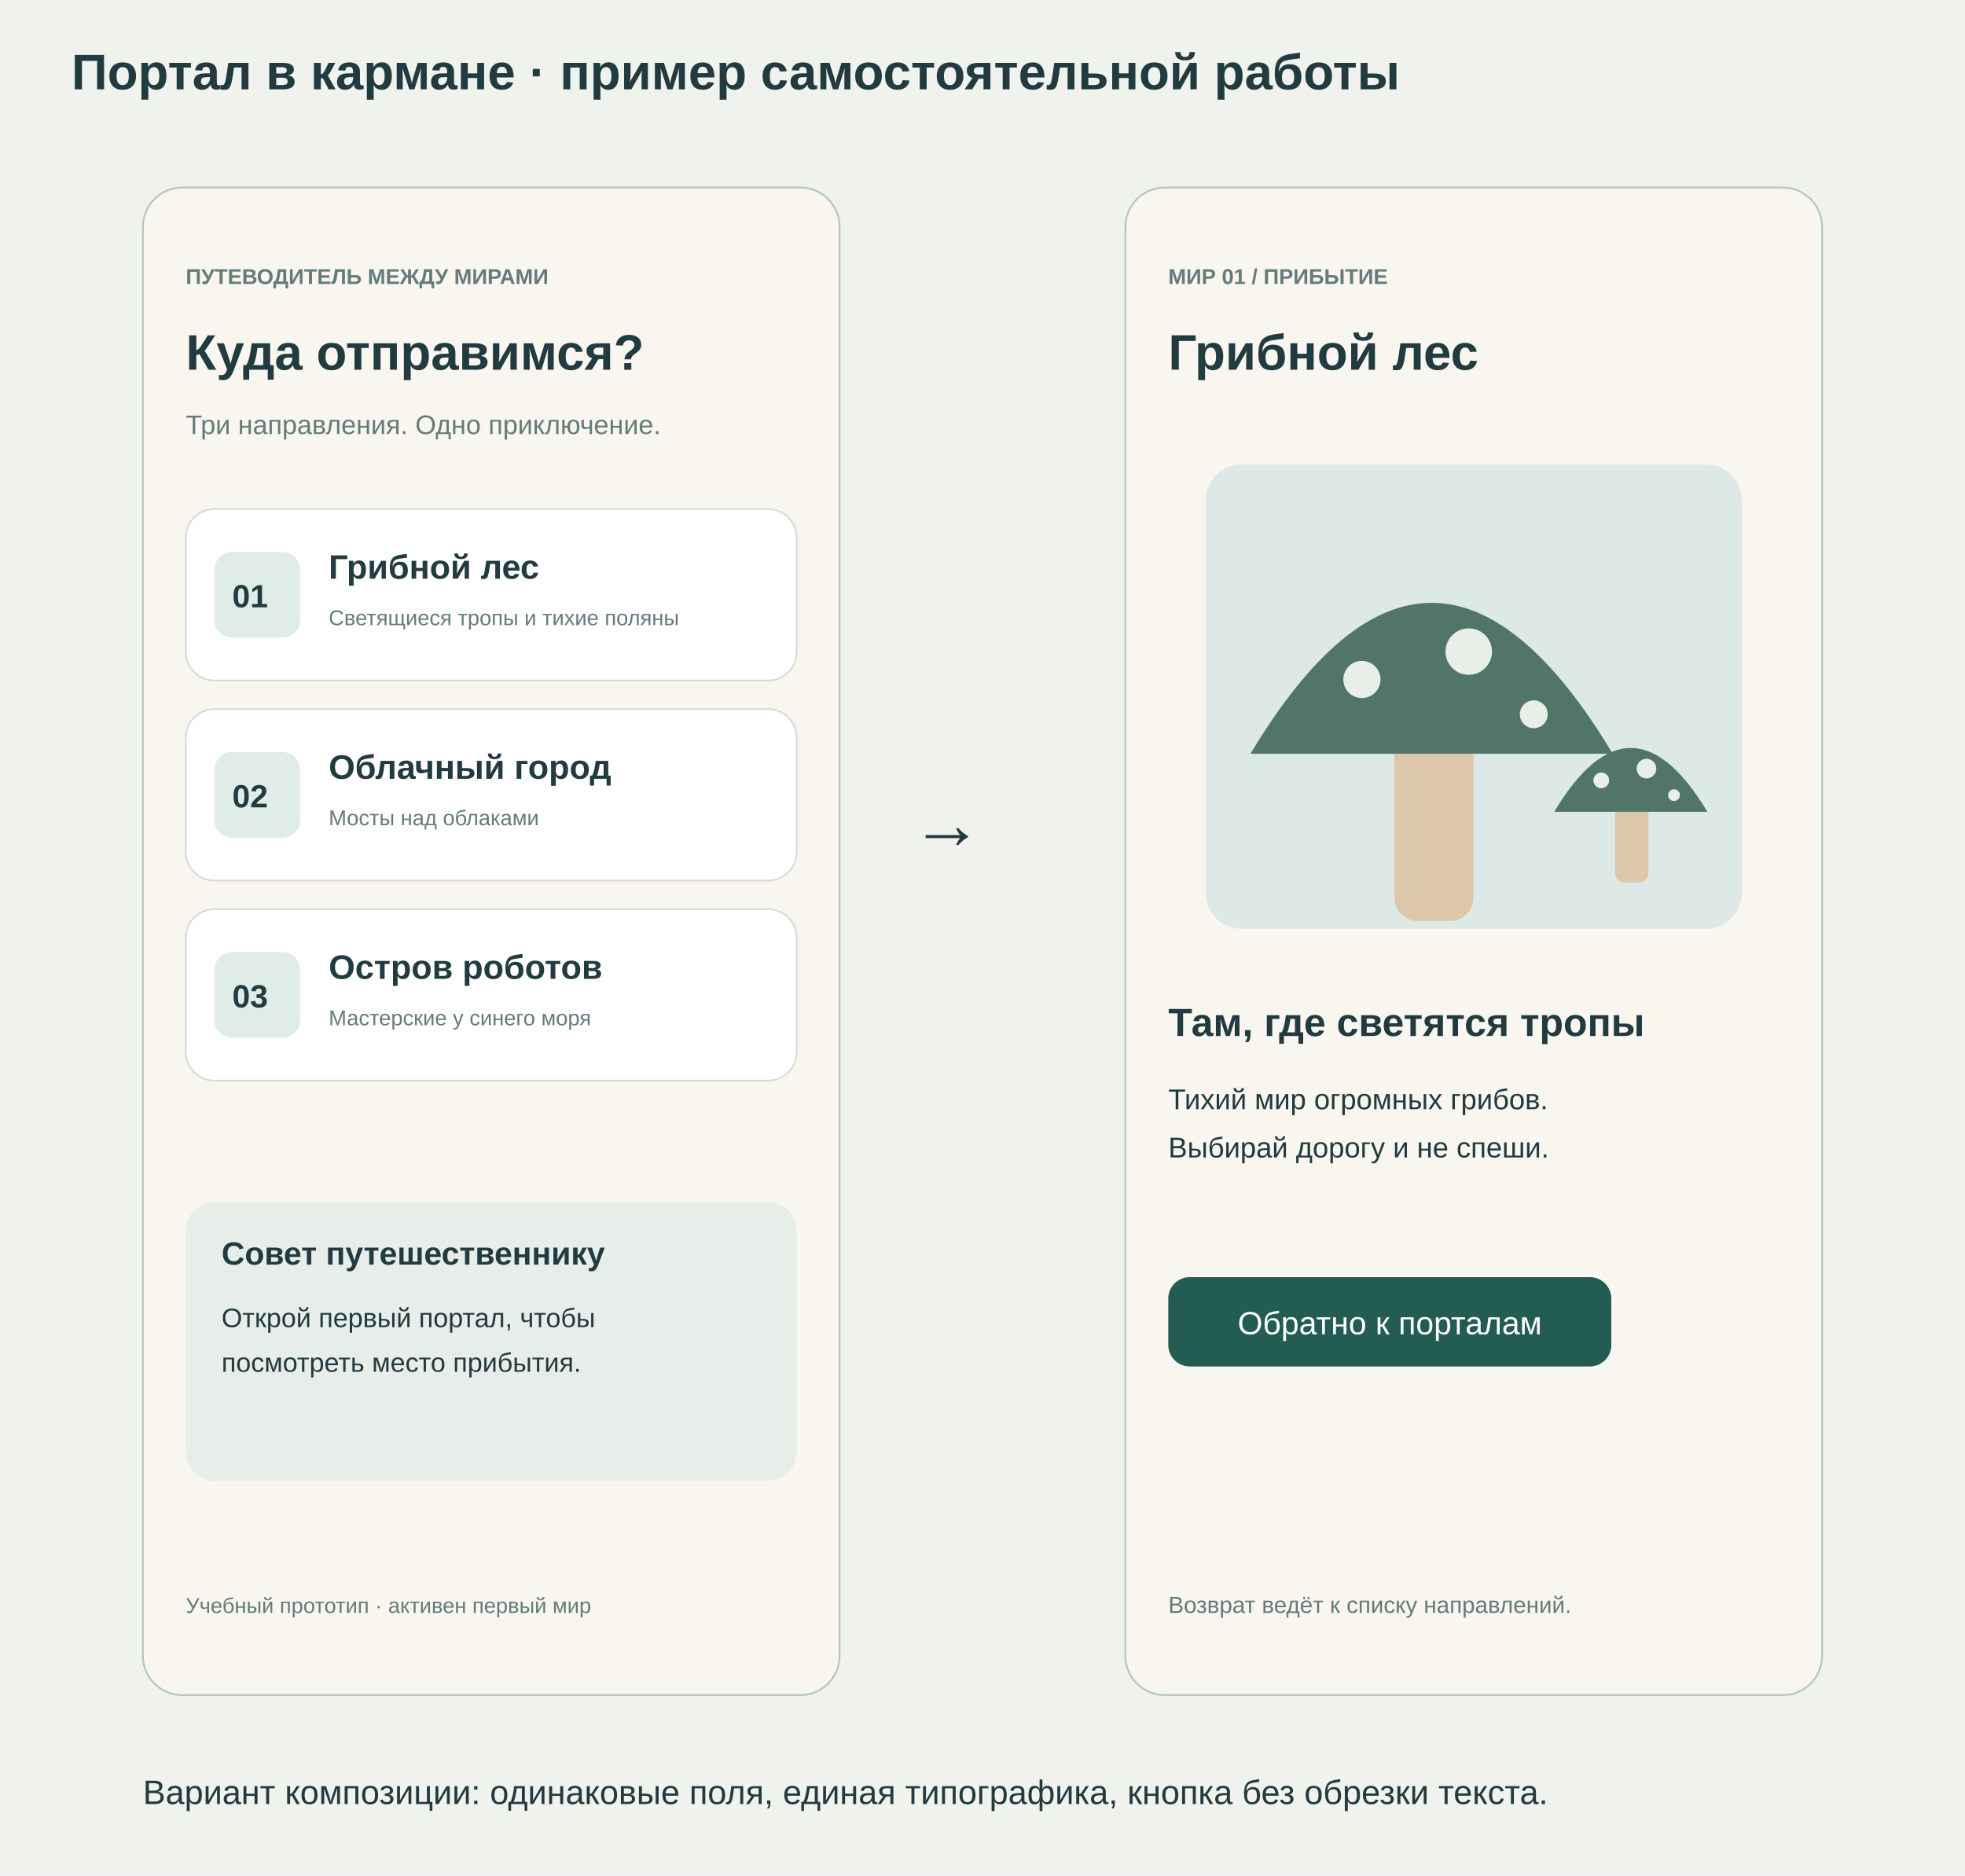
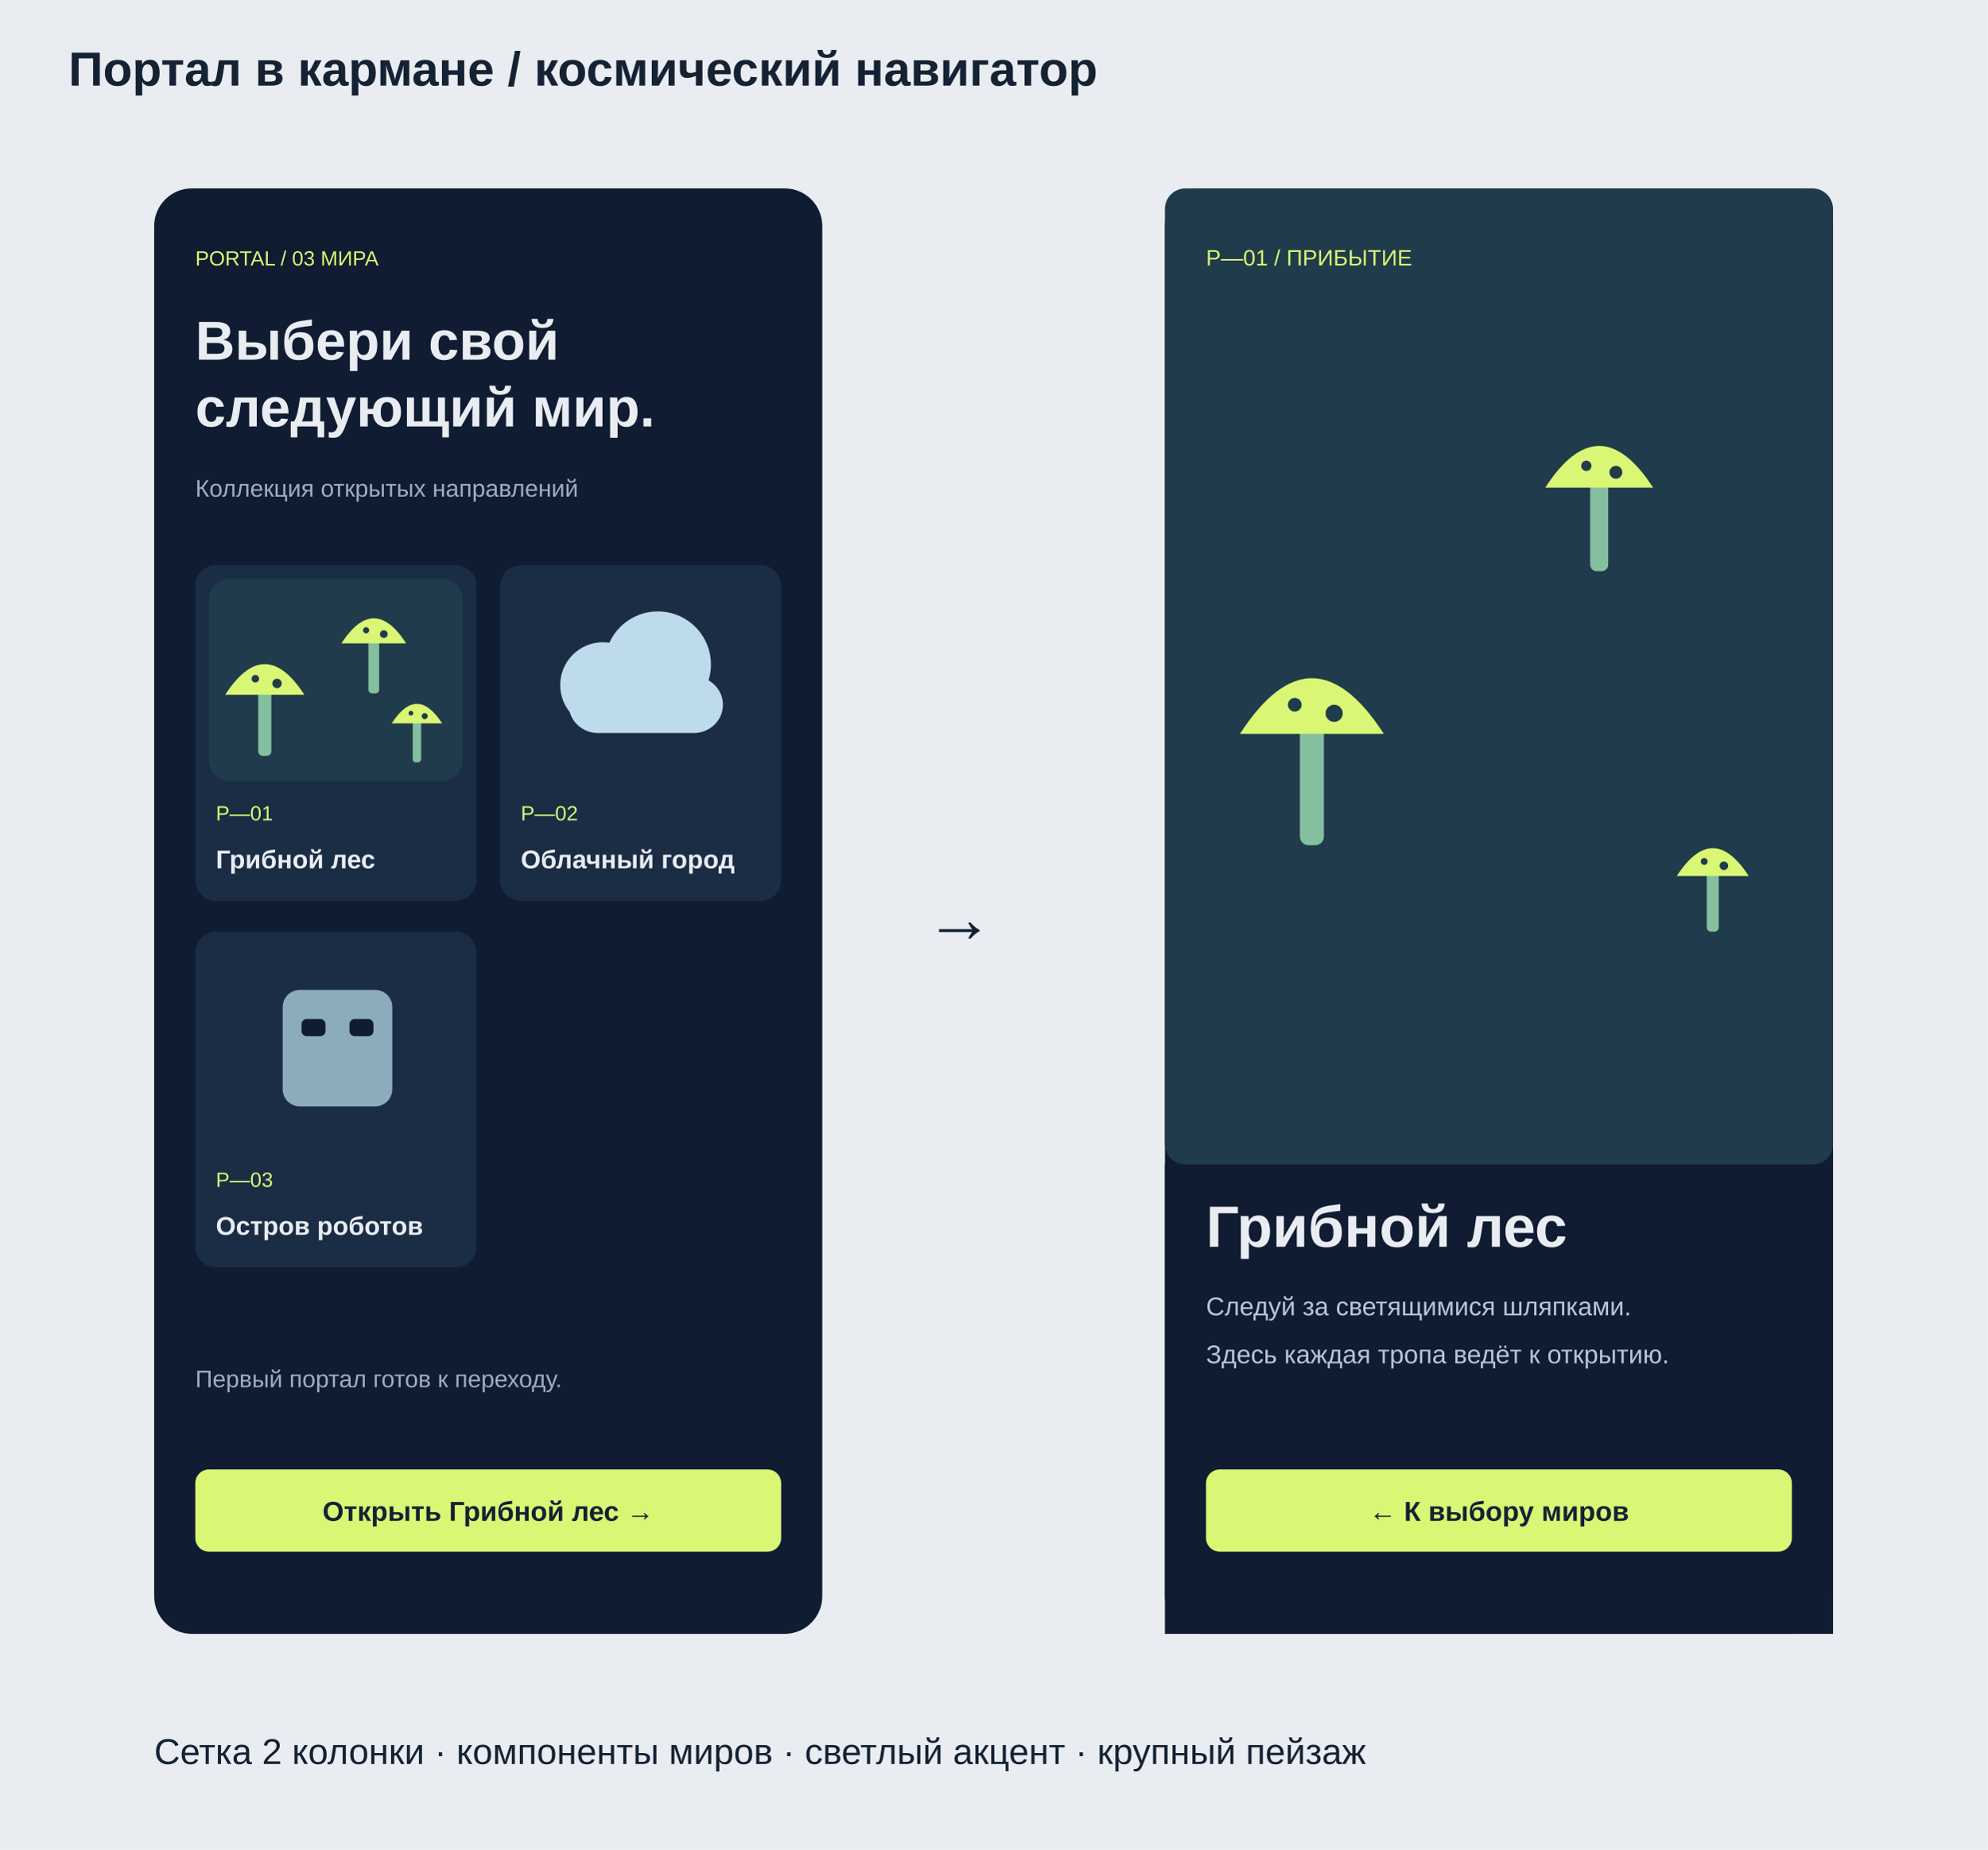
- <svg xmlns="http://www.w3.org/2000/svg" width="1100" height="1050" viewBox="0 0 1100 1050">
-   <rect x="0" y="0" width="1100" height="1050" rx="0" fill="#F0F2EE" stroke="none" />
-   <text x="40" y="50" font-family="Segoe UI,Arial" font-size="28" fill="#223B40" font-weight="700">Портал в кармане · пример самостоятельной работы</text>
-   <g transform="translate(80 105)">
-     <rect x="0" y="0" width="390" height="844" rx="22" fill="#F8F6EF" stroke="#B5C5BF" />
-     <text x="24" y="54" font-family="Segoe UI,Arial" font-size="12" fill="#657B7C" font-weight="700">ПУТЕВОДИТЕЛЬ МЕЖДУ МИРАМИ</text>
-     <text x="24" y="102" font-family="Segoe UI,Arial" font-size="28" fill="#223B40" font-weight="700">Куда отправимся?</text>
-     <text x="24" y="138" font-family="Segoe UI,Arial" font-size="15" fill="#657B7C">Три направления. Одно приключение.</text>
-     <rect x="24" y="180" width="342" height="96" rx="16" fill="white" stroke="#D4DED9" />
-     <rect x="40" y="204" width="48" height="48" rx="10" fill="#E0ECE8" stroke="none" />
-     <text x="50" y="235" font-family="Segoe UI,Arial" font-size="18" fill="#223B40" font-weight="700">01</text>
-     <text x="104" y="219" font-family="Segoe UI,Arial" font-size="19" fill="#223B40" font-weight="700">Грибной лес</text>
-     <text x="104" y="245" font-family="Segoe UI,Arial" font-size="12" fill="#657B7C">Светящиеся тропы и тихие поляны</text>
-     <rect x="24" y="292" width="342" height="96" rx="16" fill="white" stroke="#D4DED9" />
-     <rect x="40" y="316" width="48" height="48" rx="10" fill="#E0ECE8" stroke="none" />
-     <text x="50" y="347" font-family="Segoe UI,Arial" font-size="18" fill="#223B40" font-weight="700">02</text>
-     <text x="104" y="331" font-family="Segoe UI,Arial" font-size="19" fill="#223B40" font-weight="700">Облачный город</text>
-     <text x="104" y="357" font-family="Segoe UI,Arial" font-size="12" fill="#657B7C">Мосты над облаками</text>
-     <rect x="24" y="404" width="342" height="96" rx="16" fill="white" stroke="#D4DED9" />
-     <rect x="40" y="428" width="48" height="48" rx="10" fill="#E0ECE8" stroke="none" />
-     <text x="50" y="459" font-family="Segoe UI,Arial" font-size="18" fill="#223B40" font-weight="700">03</text>
-     <text x="104" y="443" font-family="Segoe UI,Arial" font-size="19" fill="#223B40" font-weight="700">Остров роботов</text>
-     <text x="104" y="469" font-family="Segoe UI,Arial" font-size="12" fill="#657B7C">Мастерские у синего моря</text>
-     <rect x="24" y="568" width="342" height="156" rx="16" fill="#E7EEEA" stroke="none" />
-     <text x="44" y="603" font-family="Segoe UI,Arial" font-size="18" fill="#223B40" font-weight="700">Совет путешественнику</text>
-     <text x="44" y="638" font-family="Segoe UI,Arial" font-size="15" fill="#223B40">Открой первый портал, чтобы</text>
-     <text x="44" y="663" font-family="Segoe UI,Arial" font-size="15" fill="#223B40">посмотреть место прибытия.</text>
-     <text x="24" y="798" font-family="Segoe UI,Arial" font-size="12" fill="#657B7C">Учебный прототип · активен первый мир</text>
+ <svg xmlns="http://www.w3.org/2000/svg" width="1160" height="1080">
+   <rect x="0" y="0" width="1160" height="1080" rx="0" fill="#E9ECF0" stroke="none" />
+   <text x="40" y="50" font-family="Segoe UI,Arial" font-size="28" fill="#142234" font-weight="700">Портал в кармане / космический навигатор</text>
+   <g transform="translate(90 110)">
+     <rect x="0" y="0" width="390" height="844" rx="22" fill="#101C32" stroke="none" />
+     <text x="24" y="45" font-family="Consolas,Arial" font-size="12" fill="#D9F674" font-weight="400">PORTAL / 03 МИРА</text>
+     <text x="24" y="100" font-family="Segoe UI,Arial" font-size="32" fill="#E9EDF2" font-weight="700">Выбери свой</text>
+     <text x="24" y="139" font-family="Segoe UI,Arial" font-size="32" fill="#E9EDF2" font-weight="700">следующий мир.</text>
+     <text x="24" y="180" font-family="Segoe UI,Arial" font-size="14" fill="#9BAEC4" font-weight="400">Коллекция открытых направлений</text>
+     <rect x="24" y="220" width="164" height="196" rx="12" fill="#1B2D45" stroke="none" />
+     <rect x="32" y="228" width="148" height="118" rx="12" fill="#203B4B" stroke="none" />
+     <g transform="translate(64.56 292.9) scale(.55)">
+       <rect x="-7" y="0" width="14" height="70" rx="5" fill="#84BFA0" />
+       <path d="M-42 5 Q0 -60 42 5 Z" fill="#D9F674" />
+       <circle cx="-10" cy="-12" r="4" fill="#203B4B" />
+       <circle cx="13" cy="-7" r="5" fill="#203B4B" />
+     </g>
+     <g transform="translate(128.2 263.4) scale(.45)">
+       <rect x="-7" y="0" width="14" height="70" rx="5" fill="#84BFA0" />
+       <path d="M-42 5 Q0 -60 42 5 Z" fill="#D9F674" />
+       <circle cx="-10" cy="-12" r="4" fill="#203B4B" />
+       <circle cx="13" cy="-7" r="5" fill="#203B4B" />
+     </g>
+     <g transform="translate(153.36 310.6) scale(.35)">
+       <rect x="-7" y="0" width="14" height="70" rx="5" fill="#84BFA0" />
+       <path d="M-42 5 Q0 -60 42 5 Z" fill="#D9F674" />
+       <circle cx="-10" cy="-12" r="4" fill="#203B4B" />
+       <circle cx="13" cy="-7" r="5" fill="#203B4B" />
+     </g>
+     <text x="36" y="369" font-family="Consolas,Arial" font-size="12" fill="#D9F674" font-weight="400">P—01</text>
+     <text x="36" y="397" font-family="Segoe UI,Arial" font-size="15" fill="#E9EDF2" font-weight="600">Грибной лес</text>
+     <rect x="202" y="220" width="164" height="196" rx="12" fill="#1B2D45" stroke="none" />
+     <g fill="#BDDBEB">
+       <circle cx="262" cy="290" r="25" />
+       <circle cx="294" cy="278" r="31" />
+       <rect x="242" y="285" width="90" height="33" rx="17" />
+     </g>
+     <text x="214" y="369" font-family="Consolas,Arial" font-size="12" fill="#D9F674" font-weight="400">P—02</text>
+     <text x="214" y="397" font-family="Segoe UI,Arial" font-size="15" fill="#E9EDF2" font-weight="600">Облачный город</text>
+     <rect x="24" y="434" width="164" height="196" rx="12" fill="#1B2D45" stroke="none" />
+     <rect x="75" y="468" width="64" height="68" rx="10" fill="#8BACBA" stroke="none" />
+     <rect x="86" y="485" width="14" height="10" rx="3" fill="#101C32" stroke="none" />
+     <rect x="114" y="485" width="14" height="10" rx="3" fill="#101C32" stroke="none" />
+     <text x="36" y="583" font-family="Consolas,Arial" font-size="12" fill="#D9F674" font-weight="400">P—03</text>
+     <text x="36" y="611" font-family="Segoe UI,Arial" font-size="15" fill="#E9EDF2" font-weight="600">Остров роботов</text>
+     <text x="24" y="700" font-family="Segoe UI,Arial" font-size="14" fill="#9BAEC4" font-weight="400">Первый портал готов к переходу.</text>
+     <rect x="24" y="748" width="342" height="48" rx="8" fill="#D9F674" stroke="none" />
+     <text x="195.0" y="778" text-anchor="middle" font-family="Segoe UI,Arial" font-size="16" font-weight="600" fill="#142234">Открыть Грибной лес →</text>
  </g>
-   <g transform="translate(630 105)">
-     <rect x="0" y="0" width="390" height="844" rx="22" fill="#F8F6EF" stroke="#B5C5BF" />
-     <text x="24" y="54" font-family="Segoe UI,Arial" font-size="12" fill="#657B7C" font-weight="700">МИР 01 / ПРИБЫТИЕ</text>
-     <text x="24" y="102" font-family="Segoe UI,Arial" font-size="28" fill="#223B40" font-weight="700">Грибной лес</text>
-     <rect x="45" y="155" width="300" height="260" rx="20" fill="#DCE9E6" stroke="none" />
-     <g transform="translate(70 200) scale(1.3)">
-       <rect x="62" y="80" width="34" height="82" rx="10" fill="#DCC7A8" />
-       <path d="M0 90 Q78 -40 156 90Z" fill="#52756A" />
-       <circle cx="48" cy="58" r="8" fill="#E7EFE8" />
-       <circle cx="94" cy="46" r="10" fill="#E7EFE8" />
-       <circle cx="122" cy="73" r="6" fill="#E7EFE8" />
+   <g transform="translate(680 110)">
+     <rect x="0" y="0" width="390" height="844" rx="22" fill="#101C32" stroke="none" />
+     <rect x="0" y="0" width="390" height="570" rx="12" fill="#203B4B" stroke="none" />
+     <g transform="translate(85.8 313.5) scale(1)">
+       <rect x="-7" y="0" width="14" height="70" rx="5" fill="#84BFA0" />
+       <path d="M-42 5 Q0 -60 42 5 Z" fill="#D9F674" />
+       <circle cx="-10" cy="-12" r="4" fill="#203B4B" />
+       <circle cx="13" cy="-7" r="5" fill="#203B4B" />
    </g>
-     <g transform="translate(240 300) scale(0.55)">
-       <rect x="62" y="80" width="34" height="82" rx="10" fill="#DCC7A8" />
-       <path d="M0 90 Q78 -40 156 90Z" fill="#52756A" />
-       <circle cx="48" cy="58" r="8" fill="#E7EFE8" />
-       <circle cx="94" cy="46" r="10" fill="#E7EFE8" />
-       <circle cx="122" cy="73" r="6" fill="#E7EFE8" />
+     <g transform="translate(253.5 171.0) scale(0.75)">
+       <rect x="-7" y="0" width="14" height="70" rx="5" fill="#84BFA0" />
+       <path d="M-42 5 Q0 -60 42 5 Z" fill="#D9F674" />
+       <circle cx="-10" cy="-12" r="4" fill="#203B4B" />
+       <circle cx="13" cy="-7" r="5" fill="#203B4B" />
    </g>
-     <text x="24" y="475" font-family="Segoe UI,Arial" font-size="22" fill="#223B40" font-weight="700">Там, где светятся тропы</text>
-     <text x="24" y="516" font-family="Segoe UI,Arial" font-size="16" fill="#223B40">Тихий мир огромных грибов.</text>
-     <text x="24" y="543" font-family="Segoe UI,Arial" font-size="16" fill="#223B40">Выбирай дорогу и не спеши.</text>
-     <rect x="24" y="610" width="248" height="50" rx="12" fill="#225C53" stroke="none" />
-     <text x="148.0" y="642" text-anchor="middle" font-family="Segoe UI,Arial" font-size="18" fill="white">Обратно к порталам</text>
-     <text x="24" y="798" font-family="Segoe UI,Arial" font-size="13" fill="#657B7C">Возврат ведёт к списку направлений.</text>
+     <g transform="translate(319.8 399.0) scale(0.5)">
+       <rect x="-7" y="0" width="14" height="70" rx="5" fill="#84BFA0" />
+       <path d="M-42 5 Q0 -60 42 5 Z" fill="#D9F674" />
+       <circle cx="-10" cy="-12" r="4" fill="#203B4B" />
+       <circle cx="13" cy="-7" r="5" fill="#203B4B" />
+     </g>
+     <text x="24" y="45" font-family="Consolas,Arial" font-size="13" fill="#D9F674" font-weight="400">P—01 / ПРИБЫТИЕ</text>
+     <rect x="0" y="570" width="390" height="274" rx="0" fill="#101C32" stroke="none" />
+     <text x="24" y="618" font-family="Segoe UI,Arial" font-size="34" fill="#E9EDF2" font-weight="700">Грибной лес</text>
+     <text x="24" y="658" font-family="Segoe UI,Arial" font-size="15" fill="#B6C7D8" font-weight="400">Следуй за светящимися шляпками.</text>
+     <text x="24" y="686" font-family="Segoe UI,Arial" font-size="15" fill="#B6C7D8" font-weight="400">Здесь каждая тропа ведёт к открытию.</text>
+     <rect x="24" y="748" width="342" height="48" rx="8" fill="#D9F674" stroke="none" />
+     <text x="195.0" y="778" text-anchor="middle" font-family="Segoe UI,Arial" font-size="16" font-weight="600" fill="#142234">← К выбору миров</text>
  </g>
-   <text x="510" y="475" font-family="Segoe UI,Arial" font-size="40" fill="#223B40">→</text>
-   <text x="80" y="1010" font-family="Segoe UI,Arial" font-size="19" fill="#223B40">Вариант композиции: одинаковые поля, единая типографика, кнопка без обрезки текста.</text>
+   <text x="540" y="550" font-family="Segoe UI,Arial" font-size="40" fill="#142234" font-weight="400">→</text>
+   <text x="90" y="1030" font-family="Segoe UI,Arial" font-size="21" fill="#142234" font-weight="400">Сетка 2 колонки · компоненты миров · светлый акцент · крупный пейзаж</text>
</svg>
